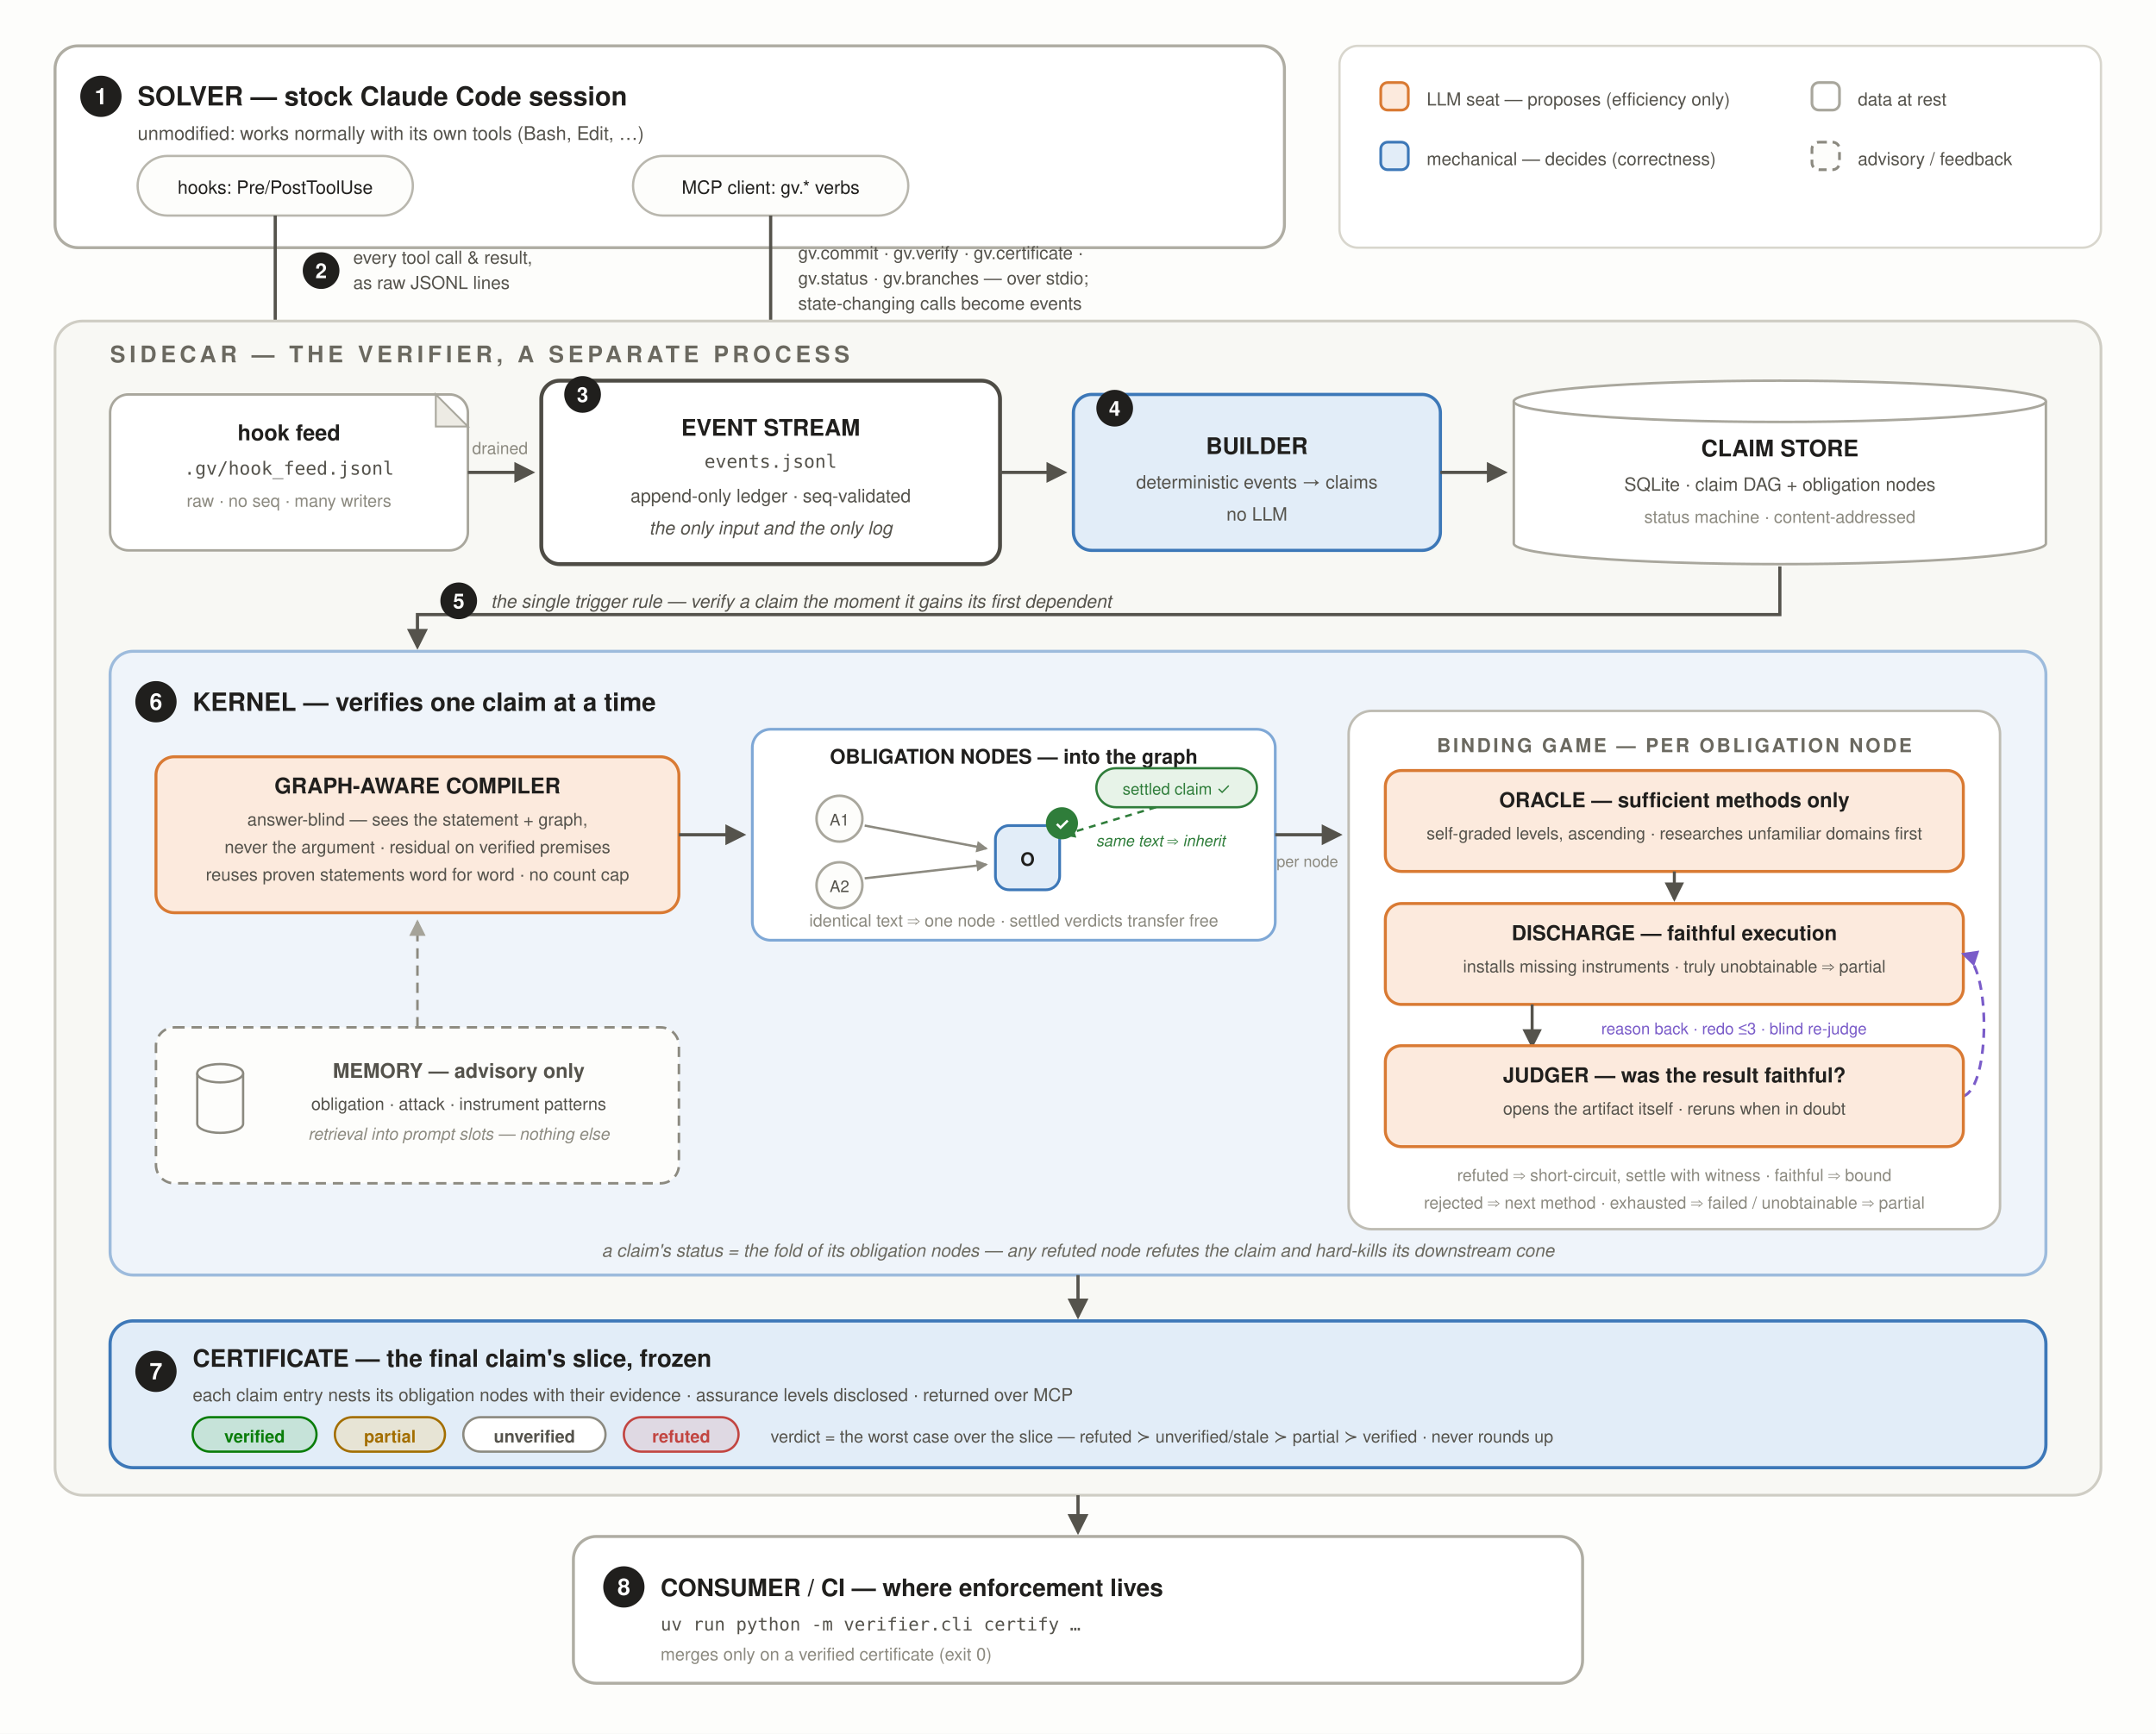
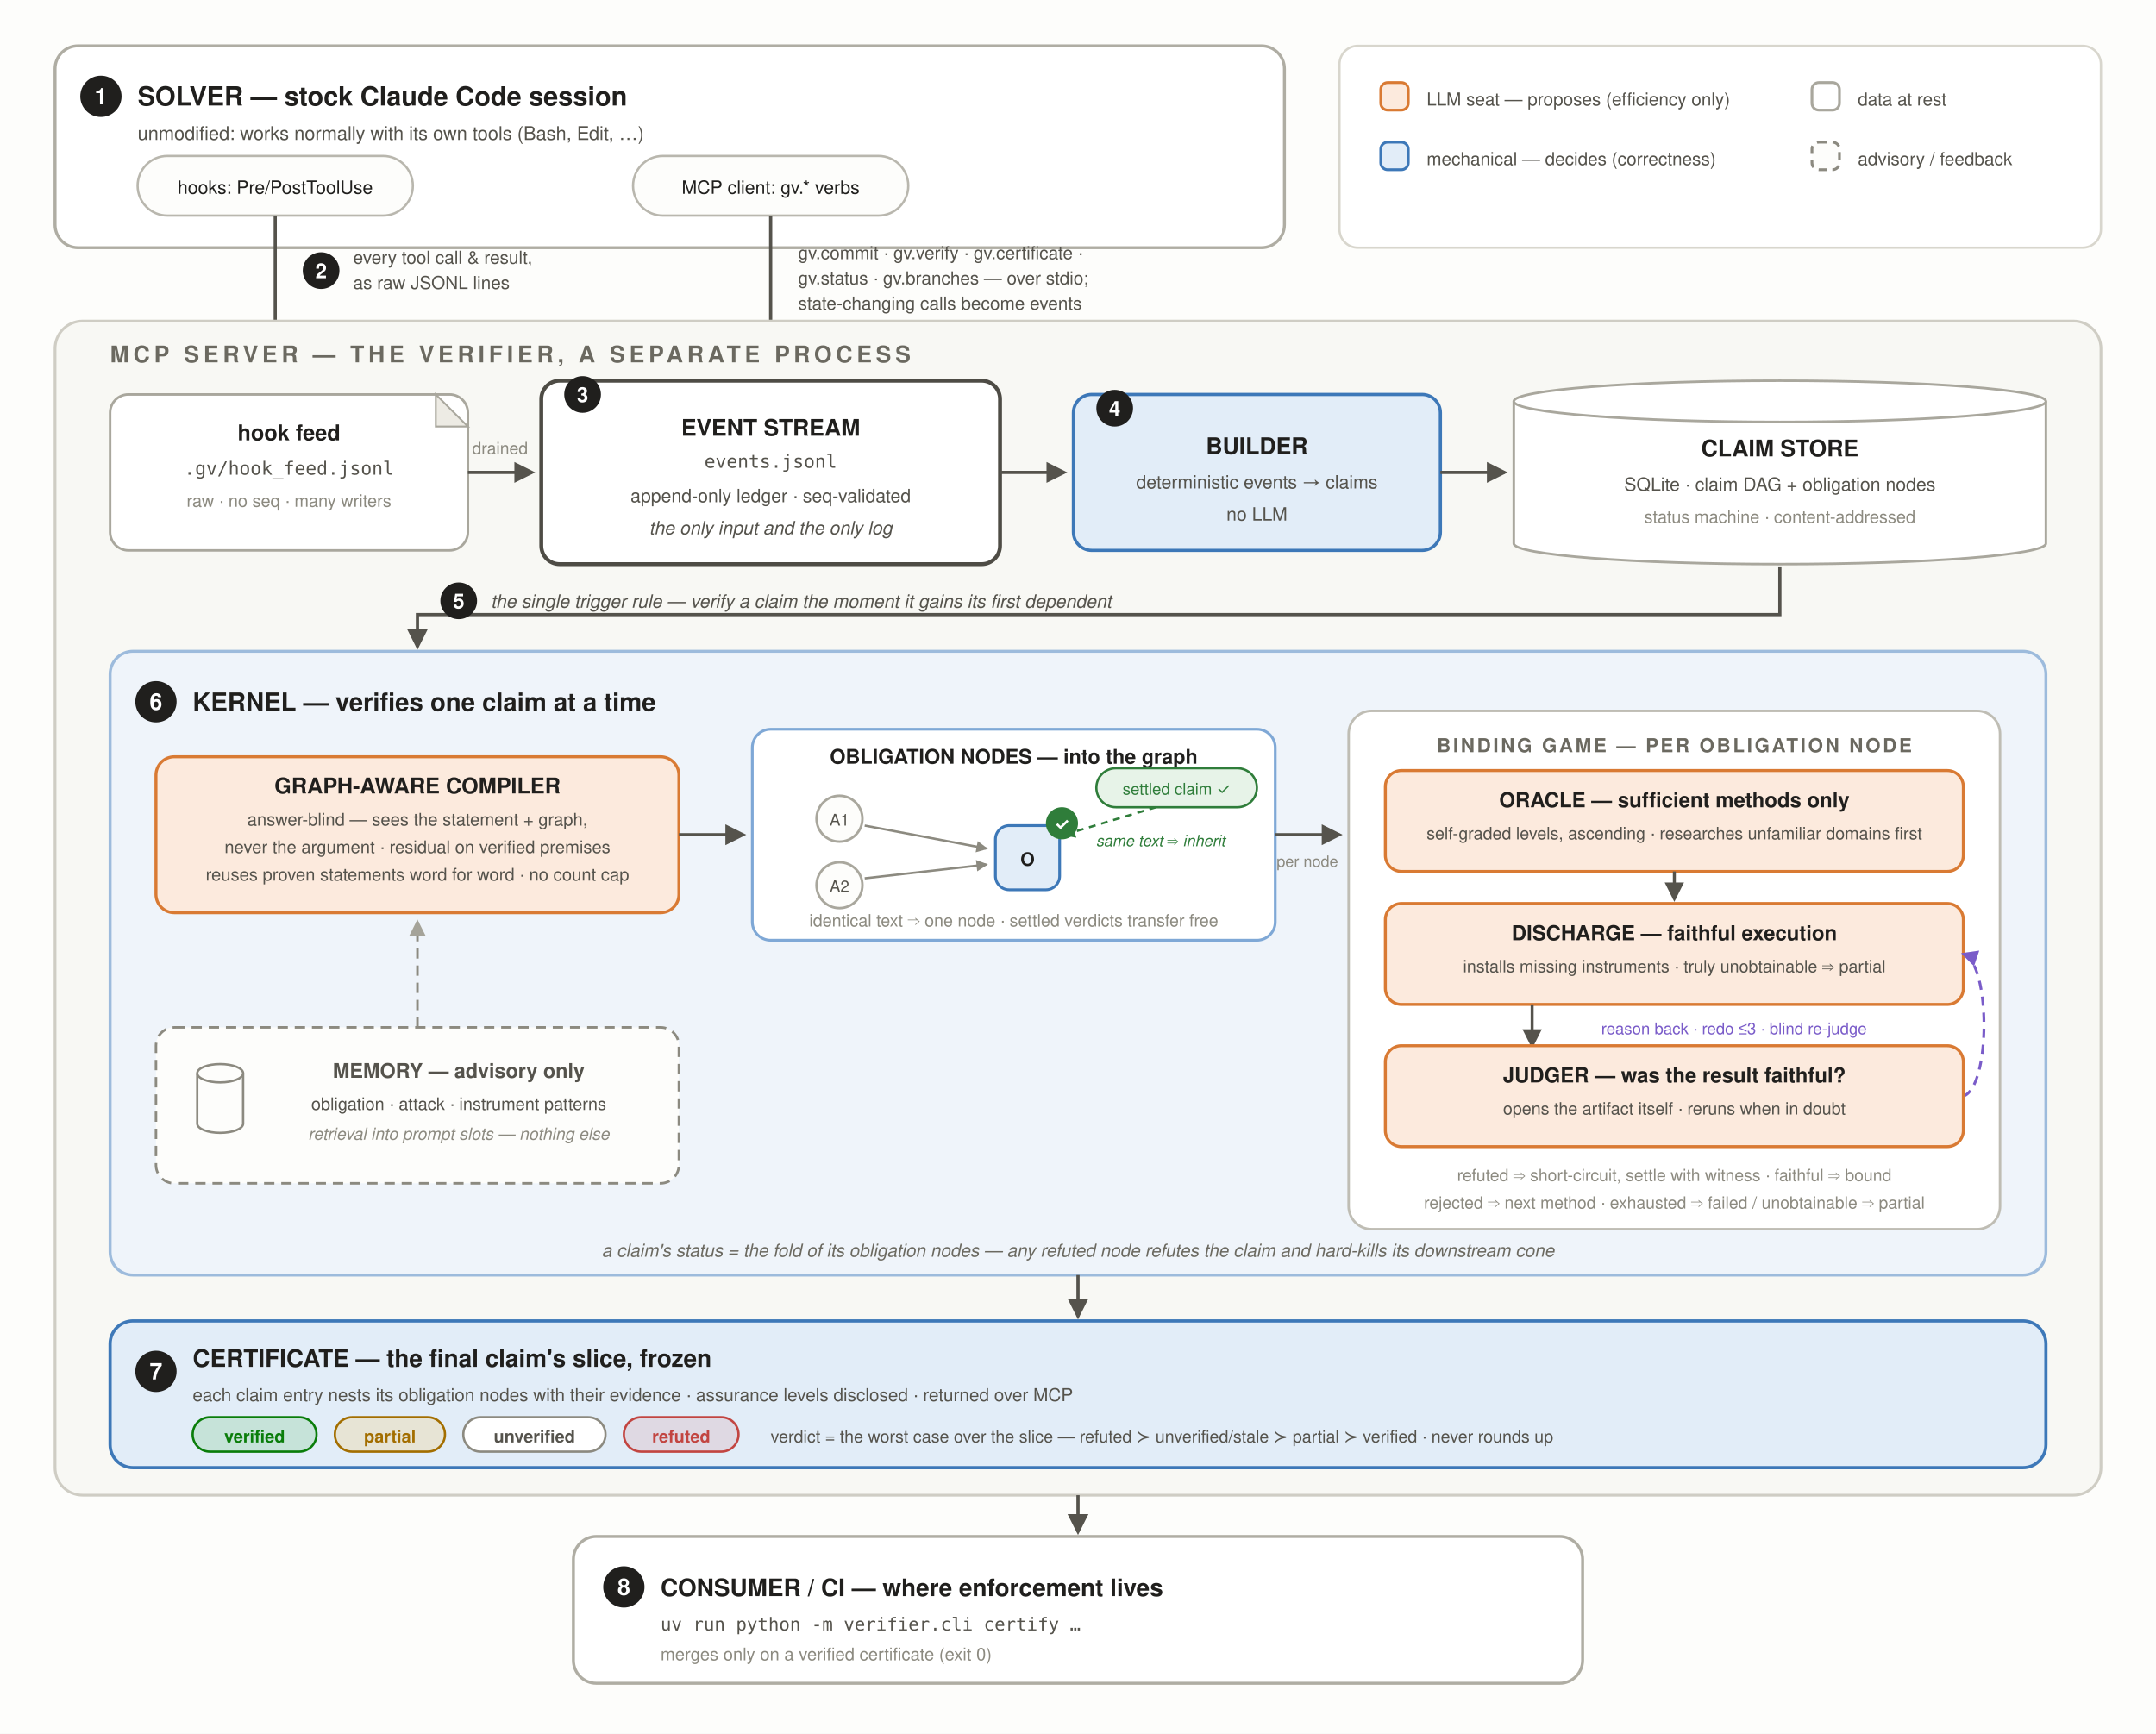
<svg xmlns="http://www.w3.org/2000/svg" width="940" height="756" viewBox="0 0 940 756" role="img" aria-label="General Verifier architecture" font-family="system-ui, -apple-system, Segoe UI, Helvetica, Arial, sans-serif">
  <rect x="0" y="0" width="940" height="756" fill="#FDFDFB" />
  <defs>
    <marker id="ar" viewBox="0 0 10 10" refX="8.5" refY="5" markerWidth="6.5" markerHeight="6.5" orient="auto-start-reverse">
      <path d="M0 0L10 5L0 10z" fill="#55534C" />
    </marker>
    <marker id="arb" viewBox="0 0 10 10" refX="8.5" refY="5" markerWidth="6.5" markerHeight="6.5" orient="auto-start-reverse">
      <path d="M0 0L10 5L0 10z" fill="#A5A399" />
    </marker>
    <marker id="arv" viewBox="0 0 10 10" refX="8.5" refY="5" markerWidth="6" markerHeight="6" orient="auto-start-reverse">
      <path d="M0 0L10 5L0 10z" fill="#7A5CC9" />
    </marker>
    <marker id="arg" viewBox="0 0 10 10" refX="8.5" refY="5" markerWidth="5.5" markerHeight="5.5" orient="auto-start-reverse">
      <path d="M0 0L10 5L0 10z" fill="#2F7D3A" />
    </marker>
    <marker id="arm" viewBox="0 0 10 10" refX="8.5" refY="5" markerWidth="5" markerHeight="5" orient="auto-start-reverse">
      <path d="M0 0L10 5L0 10z" fill="#8C8A80" />
    </marker>
  </defs>
  <rect x="24" y="20" width="536" height="88" rx="10" fill="#FFFFFF" stroke="#AFADA3" stroke-width="1.3" />
  <circle cx="44" cy="42" r="9" fill="#201F1D" />
  <text x="44" y="45.5" text-anchor="middle" font-size="10" fill="#FFFFFF" font-weight="bold">1</text>
  <text x="60" y="46" font-size="11.5" font-weight="bold" fill="#201F1D">SOLVER — stock Claude Code session</text>
  <text x="60" y="61" font-size="8.2" fill="#55534C">unmodified: works normally with its own tools (Bash, Edit, …)</text>
  <rect x="60" y="68" width="120" height="26" rx="13" fill="#FDFDFB" stroke="#B9B7AE" stroke-width="1" />
  <text x="120" y="84.5" text-anchor="middle" font-size="8" fill="#201F1D">hooks: Pre/PostToolUse</text>
  <rect x="276" y="68" width="120" height="26" rx="13" fill="#FDFDFB" stroke="#B9B7AE" stroke-width="1" />
  <text x="336" y="84.5" text-anchor="middle" font-size="8" fill="#201F1D">MCP client: gv.* verbs</text>
  <rect x="584" y="20" width="332" height="88" rx="8" fill="#FFFFFF" stroke="#D8D6CD" stroke-width="1" />
  <rect x="602" y="36" width="12" height="12" rx="3" fill="#FCEADD" stroke="#D97A33" stroke-width="1.2" />
  <text x="622" y="46" font-size="7.8" fill="#55534C">LLM seat — proposes (efficiency only)</text>
  <rect x="602" y="62" width="12" height="12" rx="3" fill="#E2EDF8" stroke="#3D78B8" stroke-width="1.2" />
  <text x="622" y="72" font-size="7.8" fill="#55534C">mechanical — decides (correctness)</text>
  <rect x="790" y="36" width="12" height="12" rx="3" fill="#FFFFFF" stroke="#A9A79D" stroke-width="1.2" />
  <text x="810" y="46" font-size="7.8" fill="#55534C">data at rest</text>
  <rect x="790" y="62" width="12" height="12" rx="3" fill="#FDFDFB" stroke="#8C8A80" stroke-width="1.2" stroke-dasharray="3.5 2.5" />
  <text x="810" y="72" font-size="7.8" fill="#55534C">advisory / feedback</text>
  <line x1="120" y1="94" x2="120" y2="170" stroke="#55534C" stroke-width="1.4" marker-end="url(#ar)" />
  <circle cx="140" cy="118" r="8" fill="#201F1D" />
  <text x="140" y="121.3" text-anchor="middle" font-size="9" fill="#FFFFFF" font-weight="bold">2</text>
  <text x="154" y="115" font-size="7.8" fill="#55534C">every tool call &amp; result,</text>
  <text x="154" y="126" font-size="7.8" fill="#55534C">as raw JSONL lines</text>
  <line x1="336" y1="94" x2="336" y2="162" stroke="#55534C" stroke-width="1.4" marker-end="url(#ar)" />
  <text x="348" y="113" font-size="7.8" fill="#55534C">gv.commit · gv.verify · gv.certificate ·</text>
  <text x="348" y="124" font-size="7.8" fill="#55534C">gv.status · gv.branches — over stdio;</text>
  <text x="348" y="135" font-size="7.8" fill="#55534C">state-changing calls become events</text>
  <rect x="24" y="140" width="892" height="512" rx="12" fill="#F8F8F4" stroke="#CFCDC4" stroke-width="1.2" />
-   <text x="48" y="158" font-size="10" font-weight="bold" fill="#6B6960" letter-spacing="1.8">SIDECAR — THE VERIFIER, A SEPARATE PROCESS</text>
+   <text x="48" y="158" font-size="10" font-weight="bold" fill="#6B6960" letter-spacing="1.8">MCP SERVER — THE VERIFIER, A SEPARATE PROCESS</text>
  <rect x="48" y="172" width="156" height="68" rx="8" fill="#FFFFFF" stroke="#A9A79D" stroke-width="1.1" />
  <path d="M 190 172 L 204 186 L 190 186 Z" fill="#EDEBE4" stroke="#A9A79D" stroke-width="0.8" />
  <text x="126" y="192" text-anchor="middle" font-size="9.5" font-weight="bold" fill="#201F1D">hook feed</text>
  <text x="126" y="207" text-anchor="middle" font-size="8" font-family="ui-monospace, SFMono-Regular, Menlo, Consolas, monospace" fill="#55534C">.gv/hook_feed.jsonl</text>
  <text x="126" y="221" text-anchor="middle" font-size="7.5" fill="#8C8A80">raw · no seq · many writers</text>
  <line x1="204" y1="206" x2="232" y2="206" stroke="#55534C" stroke-width="1.4" marker-end="url(#ar)" />
  <text x="218" y="198" text-anchor="middle" font-size="7.3" fill="#8C8A80">drained</text>
  <rect x="236" y="166" width="200" height="80" rx="8" fill="#FFFFFF" stroke="#4E4C45" stroke-width="1.7" />
  <circle cx="254" cy="172" r="8" fill="#201F1D" />
  <text x="254" y="175.3" text-anchor="middle" font-size="9" fill="#FFFFFF" font-weight="bold">3</text>
  <text x="336" y="190" text-anchor="middle" font-size="10" font-weight="bold" fill="#201F1D">EVENT STREAM</text>
  <text x="336" y="204" text-anchor="middle" font-size="8" font-family="ui-monospace, SFMono-Regular, Menlo, Consolas, monospace" fill="#55534C">events.jsonl</text>
  <text x="336" y="219" text-anchor="middle" font-size="8" fill="#55534C">append-only ledger · seq-validated</text>
  <text x="336" y="233" text-anchor="middle" font-size="8" font-style="italic" fill="#55534C">the only input and the only log</text>
  <line x1="436" y1="206" x2="464" y2="206" stroke="#55534C" stroke-width="1.4" marker-end="url(#ar)" />
  <rect x="468" y="172" width="160" height="68" rx="8" fill="#E2EDF8" stroke="#3D78B8" stroke-width="1.4" />
  <circle cx="486" cy="178" r="8" fill="#201F1D" />
  <text x="486" y="181.3" text-anchor="middle" font-size="9" fill="#FFFFFF" font-weight="bold">4</text>
  <text x="548" y="198" text-anchor="middle" font-size="10" font-weight="bold" fill="#201F1D">BUILDER</text>
  <text x="548" y="213" text-anchor="middle" font-size="8" fill="#55534C">deterministic events → claims</text>
  <text x="548" y="227" text-anchor="middle" font-size="8" fill="#55534C">no LLM</text>
  <line x1="628" y1="206" x2="656" y2="206" stroke="#55534C" stroke-width="1.4" marker-end="url(#ar)" />
  <path d="M 660 175 L 660 237 A 116 9 0 0 0 892 237 L 892 175" fill="#FFFFFF" stroke="#A9A79D" stroke-width="1.1" />
  <ellipse cx="776" cy="175" rx="116" ry="9" fill="#FFFFFF" stroke="#A9A79D" stroke-width="1.1" />
  <text x="776" y="199" text-anchor="middle" font-size="10" font-weight="bold" fill="#201F1D">CLAIM STORE</text>
  <text x="776" y="214" text-anchor="middle" font-size="8" fill="#55534C">SQLite · claim DAG + obligation nodes</text>
  <text x="776" y="228" text-anchor="middle" font-size="7.5" fill="#8C8A80">status machine · content-addressed</text>
  <path d="M 776 247 L 776 268 L 182 268 L 182 282" fill="none" stroke="#55534C" stroke-width="1.4" marker-end="url(#ar)" />
  <circle cx="200" cy="262" r="8" fill="#201F1D" />
  <text x="200" y="265.3" text-anchor="middle" font-size="9" fill="#FFFFFF" font-weight="bold">5</text>
  <text x="214" y="265" font-size="8" font-style="italic" fill="#55534C">the single trigger rule — verify a claim the moment it gains its first dependent</text>
  <rect x="48" y="284" width="844" height="272" rx="10" fill="#EFF4FA" stroke="#9DBBDC" stroke-width="1.3" />
  <circle cx="68" cy="306" r="9" fill="#201F1D" />
  <text x="68" y="309.5" text-anchor="middle" font-size="10" fill="#FFFFFF" font-weight="bold">6</text>
  <text x="84" y="310" font-size="11" font-weight="bold" fill="#201F1D">KERNEL — verifies one claim at a time</text>
  <rect x="68" y="330" width="228" height="68" rx="8" fill="#FCEADD" stroke="#D97A33" stroke-width="1.3" />
  <text x="182" y="346" text-anchor="middle" font-size="9.5" font-weight="bold" fill="#201F1D">GRAPH-AWARE COMPILER</text>
  <text x="182" y="360" text-anchor="middle" font-size="7.6" fill="#55534C">answer-blind — sees the statement + graph,</text>
  <text x="182" y="372" text-anchor="middle" font-size="7.6" fill="#55534C">never the argument · residual on verified premises</text>
  <text x="182" y="384" text-anchor="middle" font-size="7.6" fill="#55534C">reuses proven statements word for word · no count cap</text>
  <line x1="296" y1="364" x2="324" y2="364" stroke="#55534C" stroke-width="1.4" marker-end="url(#ar)" />
  <rect x="328" y="318" width="228" height="92" rx="8" fill="#FFFFFF" stroke="#7FA8D6" stroke-width="1.2" />
  <text x="442" y="333" text-anchor="middle" font-size="8.8" font-weight="bold" fill="#201F1D">OBLIGATION NODES — into the graph</text>
  <circle cx="366" cy="357" r="10" fill="#FDFDFB" stroke="#A9A79D" stroke-width="1.1" />
  <text x="366" y="360" text-anchor="middle" font-size="7" fill="#55534C">A1</text>
  <circle cx="366" cy="386" r="10" fill="#FDFDFB" stroke="#A9A79D" stroke-width="1.1" />
  <text x="366" y="389" text-anchor="middle" font-size="7" fill="#55534C">A2</text>
  <line x1="377" y1="360" x2="430" y2="370" stroke="#8C8A80" stroke-width="1" marker-end="url(#arm)" />
  <line x1="377" y1="383" x2="430" y2="377" stroke="#8C8A80" stroke-width="1" marker-end="url(#arm)" />
  <rect x="434" y="360" width="28" height="28" rx="6" fill="#E2EDF8" stroke="#3D78B8" stroke-width="1.2" />
  <text x="448" y="377.5" text-anchor="middle" font-size="8" font-weight="bold" fill="#201F1D">O</text>
  <circle cx="463" cy="359" r="7" fill="#2F7D3A" />
  <text x="463" y="362" text-anchor="middle" font-size="7.5" fill="#FFFFFF" font-weight="bold">✓</text>
  <rect x="478" y="335" width="70" height="17" rx="8.5" fill="#E7F3E8" stroke="#2F7D3A" stroke-width="1" />
  <text x="513" y="346.5" text-anchor="middle" font-size="7" fill="#2F7D3A">settled claim ✓</text>
  <line x1="504" y1="352" x2="464" y2="364" stroke="#2F7D3A" stroke-width="1" stroke-dasharray="3 2.5" marker-end="url(#arg)" />
  <text x="506" y="369" text-anchor="middle" font-size="6.8" font-style="italic" fill="#2F7D3A">same text ⇒ inherit</text>
  <text x="442" y="404" text-anchor="middle" font-size="7.4" fill="#8C8A80">identical text ⇒ one node · settled verdicts transfer free</text>
  <line x1="556" y1="364" x2="584" y2="364" stroke="#55534C" stroke-width="1.4" marker-end="url(#ar)" />
  <text x="570" y="378" text-anchor="middle" font-size="6.8" fill="#8C8A80">per node</text>
  <rect x="588" y="310" width="284" height="226" rx="10" fill="#FFFFFF" stroke="#BFBDB4" stroke-width="1.1" />
  <text x="730" y="328" text-anchor="middle" font-size="8.4" font-weight="bold" fill="#6B6960" letter-spacing="1">BINDING GAME — PER OBLIGATION NODE</text>
  <rect x="604" y="336" width="252" height="44" rx="7" fill="#FCEADD" stroke="#D97A33" stroke-width="1.3" />
  <text x="730" y="352" text-anchor="middle" font-size="9" font-weight="bold" fill="#201F1D">ORACLE — sufficient methods only</text>
  <text x="730" y="366" text-anchor="middle" font-size="7.4" fill="#55534C">self-graded levels, ascending · researches unfamiliar domains first</text>
  <line x1="730" y1="380" x2="730" y2="392" stroke="#55534C" stroke-width="1.3" marker-end="url(#ar)" />
  <rect x="604" y="394" width="252" height="44" rx="7" fill="#FCEADD" stroke="#D97A33" stroke-width="1.3" />
  <text x="730" y="410" text-anchor="middle" font-size="9" font-weight="bold" fill="#201F1D">DISCHARGE — faithful execution</text>
  <text x="730" y="424" text-anchor="middle" font-size="7.4" fill="#55534C">installs missing instruments · truly unobtainable ⇒ partial</text>
  <line x1="668" y1="438" x2="668" y2="456" stroke="#55534C" stroke-width="1.3" marker-end="url(#ar)" />
  <path d="M 856 478 C 868 474 868 420 856 416" fill="none" stroke="#7A5CC9" stroke-width="1.2" stroke-dasharray="4 3" marker-end="url(#arv)" />
  <text x="756" y="451" text-anchor="middle" font-size="7" fill="#7A5CC9">reason back · redo ≤3 · blind re-judge</text>
  <rect x="604" y="456" width="252" height="44" rx="7" fill="#FCEADD" stroke="#D97A33" stroke-width="1.3" />
  <text x="730" y="472" text-anchor="middle" font-size="9" font-weight="bold" fill="#201F1D">JUDGER — was the result faithful?</text>
  <text x="730" y="486" text-anchor="middle" font-size="7.4" fill="#55534C">opens the artifact itself · reruns when in doubt</text>
  <text x="730" y="515" text-anchor="middle" font-size="7.3" fill="#8C8A80">refuted ⇒ short-circuit, settle with witness · faithful ⇒ bound</text>
  <text x="730" y="527" text-anchor="middle" font-size="7.3" fill="#8C8A80">rejected ⇒ next method · exhausted ⇒ failed / unobtainable ⇒ partial</text>
  <rect x="68" y="448" width="228" height="68" rx="8" fill="#FDFDFB" stroke="#8C8A80" stroke-width="1.1" stroke-dasharray="4.5 3" />
  <path d="M 86 468 L 86 490 A 10 4 0 0 0 106 490 L 106 468" fill="#FDFDFB" stroke="#8C8A80" stroke-width="1" />
  <ellipse cx="96" cy="468" rx="10" ry="4" fill="#FDFDFB" stroke="#8C8A80" stroke-width="1" />
  <text x="200" y="470" text-anchor="middle" font-size="8.8" font-weight="bold" fill="#55534C">MEMORY — advisory only</text>
  <text x="200" y="484" text-anchor="middle" font-size="7.5" fill="#55534C">obligation · attack · instrument patterns</text>
  <text x="200" y="497" text-anchor="middle" font-size="7.3" font-style="italic" fill="#8C8A80">retrieval into prompt slots — nothing else</text>
  <line x1="182" y1="448" x2="182" y2="402" stroke="#8C8A80" stroke-width="1.1" stroke-dasharray="4.5 3" marker-end="url(#arb)" />
  <text x="470" y="548" text-anchor="middle" font-size="7.8" font-style="italic" fill="#6B6960">a claim's status = the fold of its obligation nodes — any refuted node refutes the claim and hard-kills its downstream cone</text>
  <line x1="470" y1="556" x2="470" y2="574" stroke="#55534C" stroke-width="1.4" marker-end="url(#ar)" />
  <rect x="48" y="576" width="844" height="64" rx="10" fill="#E2EDF8" stroke="#3D78B8" stroke-width="1.4" />
  <circle cx="68" cy="598" r="9" fill="#201F1D" />
  <text x="68" y="601.5" text-anchor="middle" font-size="10" fill="#FFFFFF" font-weight="bold">7</text>
  <text x="84" y="596" font-size="10.5" font-weight="bold" fill="#201F1D">CERTIFICATE — the final claim's slice, frozen</text>
  <text x="84" y="611" font-size="7.8" fill="#55534C">each claim entry nests its obligation nodes with their evidence · assurance levels disclosed · returned over MCP</text>
  <rect x="84" y="618" width="54" height="15" rx="7.5" fill="#0CA30C" fill-opacity="0.13" stroke="#0A7D0A" stroke-width="1" />
  <text x="111" y="629" text-anchor="middle" font-size="7.5" font-weight="bold" fill="#0A7D0A">verified</text>
  <rect x="146" y="618" width="48" height="15" rx="7.5" fill="#FAB219" fill-opacity="0.16" stroke="#A36E00" stroke-width="1" />
  <text x="170" y="629" text-anchor="middle" font-size="7.5" font-weight="bold" fill="#A36E00">partial</text>
  <rect x="202" y="618" width="62" height="15" rx="7.5" fill="#FFFFFF" stroke="#8C8A80" stroke-width="1" />
  <text x="233" y="629" text-anchor="middle" font-size="7.5" font-weight="bold" fill="#55534C">unverified</text>
  <rect x="272" y="618" width="50" height="15" rx="7.5" fill="#D03B3B" fill-opacity="0.11" stroke="#C24541" stroke-width="1" />
  <text x="297" y="629" text-anchor="middle" font-size="7.5" font-weight="bold" fill="#C24541">refuted</text>
  <text x="336" y="629" font-size="7.4" fill="#55534C">verdict = the worst case over the slice — refuted ≻ unverified/stale ≻ partial ≻ verified · never rounds up</text>
  <line x1="470" y1="652" x2="470" y2="668" stroke="#55534C" stroke-width="1.4" marker-end="url(#ar)" />
  <rect x="250" y="670" width="440" height="64" rx="10" fill="#FFFFFF" stroke="#AFADA3" stroke-width="1.3" />
  <circle cx="272" cy="692" r="9" fill="#201F1D" />
  <text x="272" y="695.5" text-anchor="middle" font-size="10" fill="#FFFFFF" font-weight="bold">8</text>
  <text x="288" y="696" font-size="10.5" font-weight="bold" fill="#201F1D">CONSUMER / CI — where enforcement lives</text>
  <text x="288" y="711" font-size="7.8" font-family="ui-monospace, SFMono-Regular, Menlo, Consolas, monospace" fill="#55534C">uv run python -m verifier.cli certify …</text>
  <text x="288" y="724" font-size="7.6" fill="#8C8A80">merges only on a verified certificate (exit 0)</text>
</svg>
